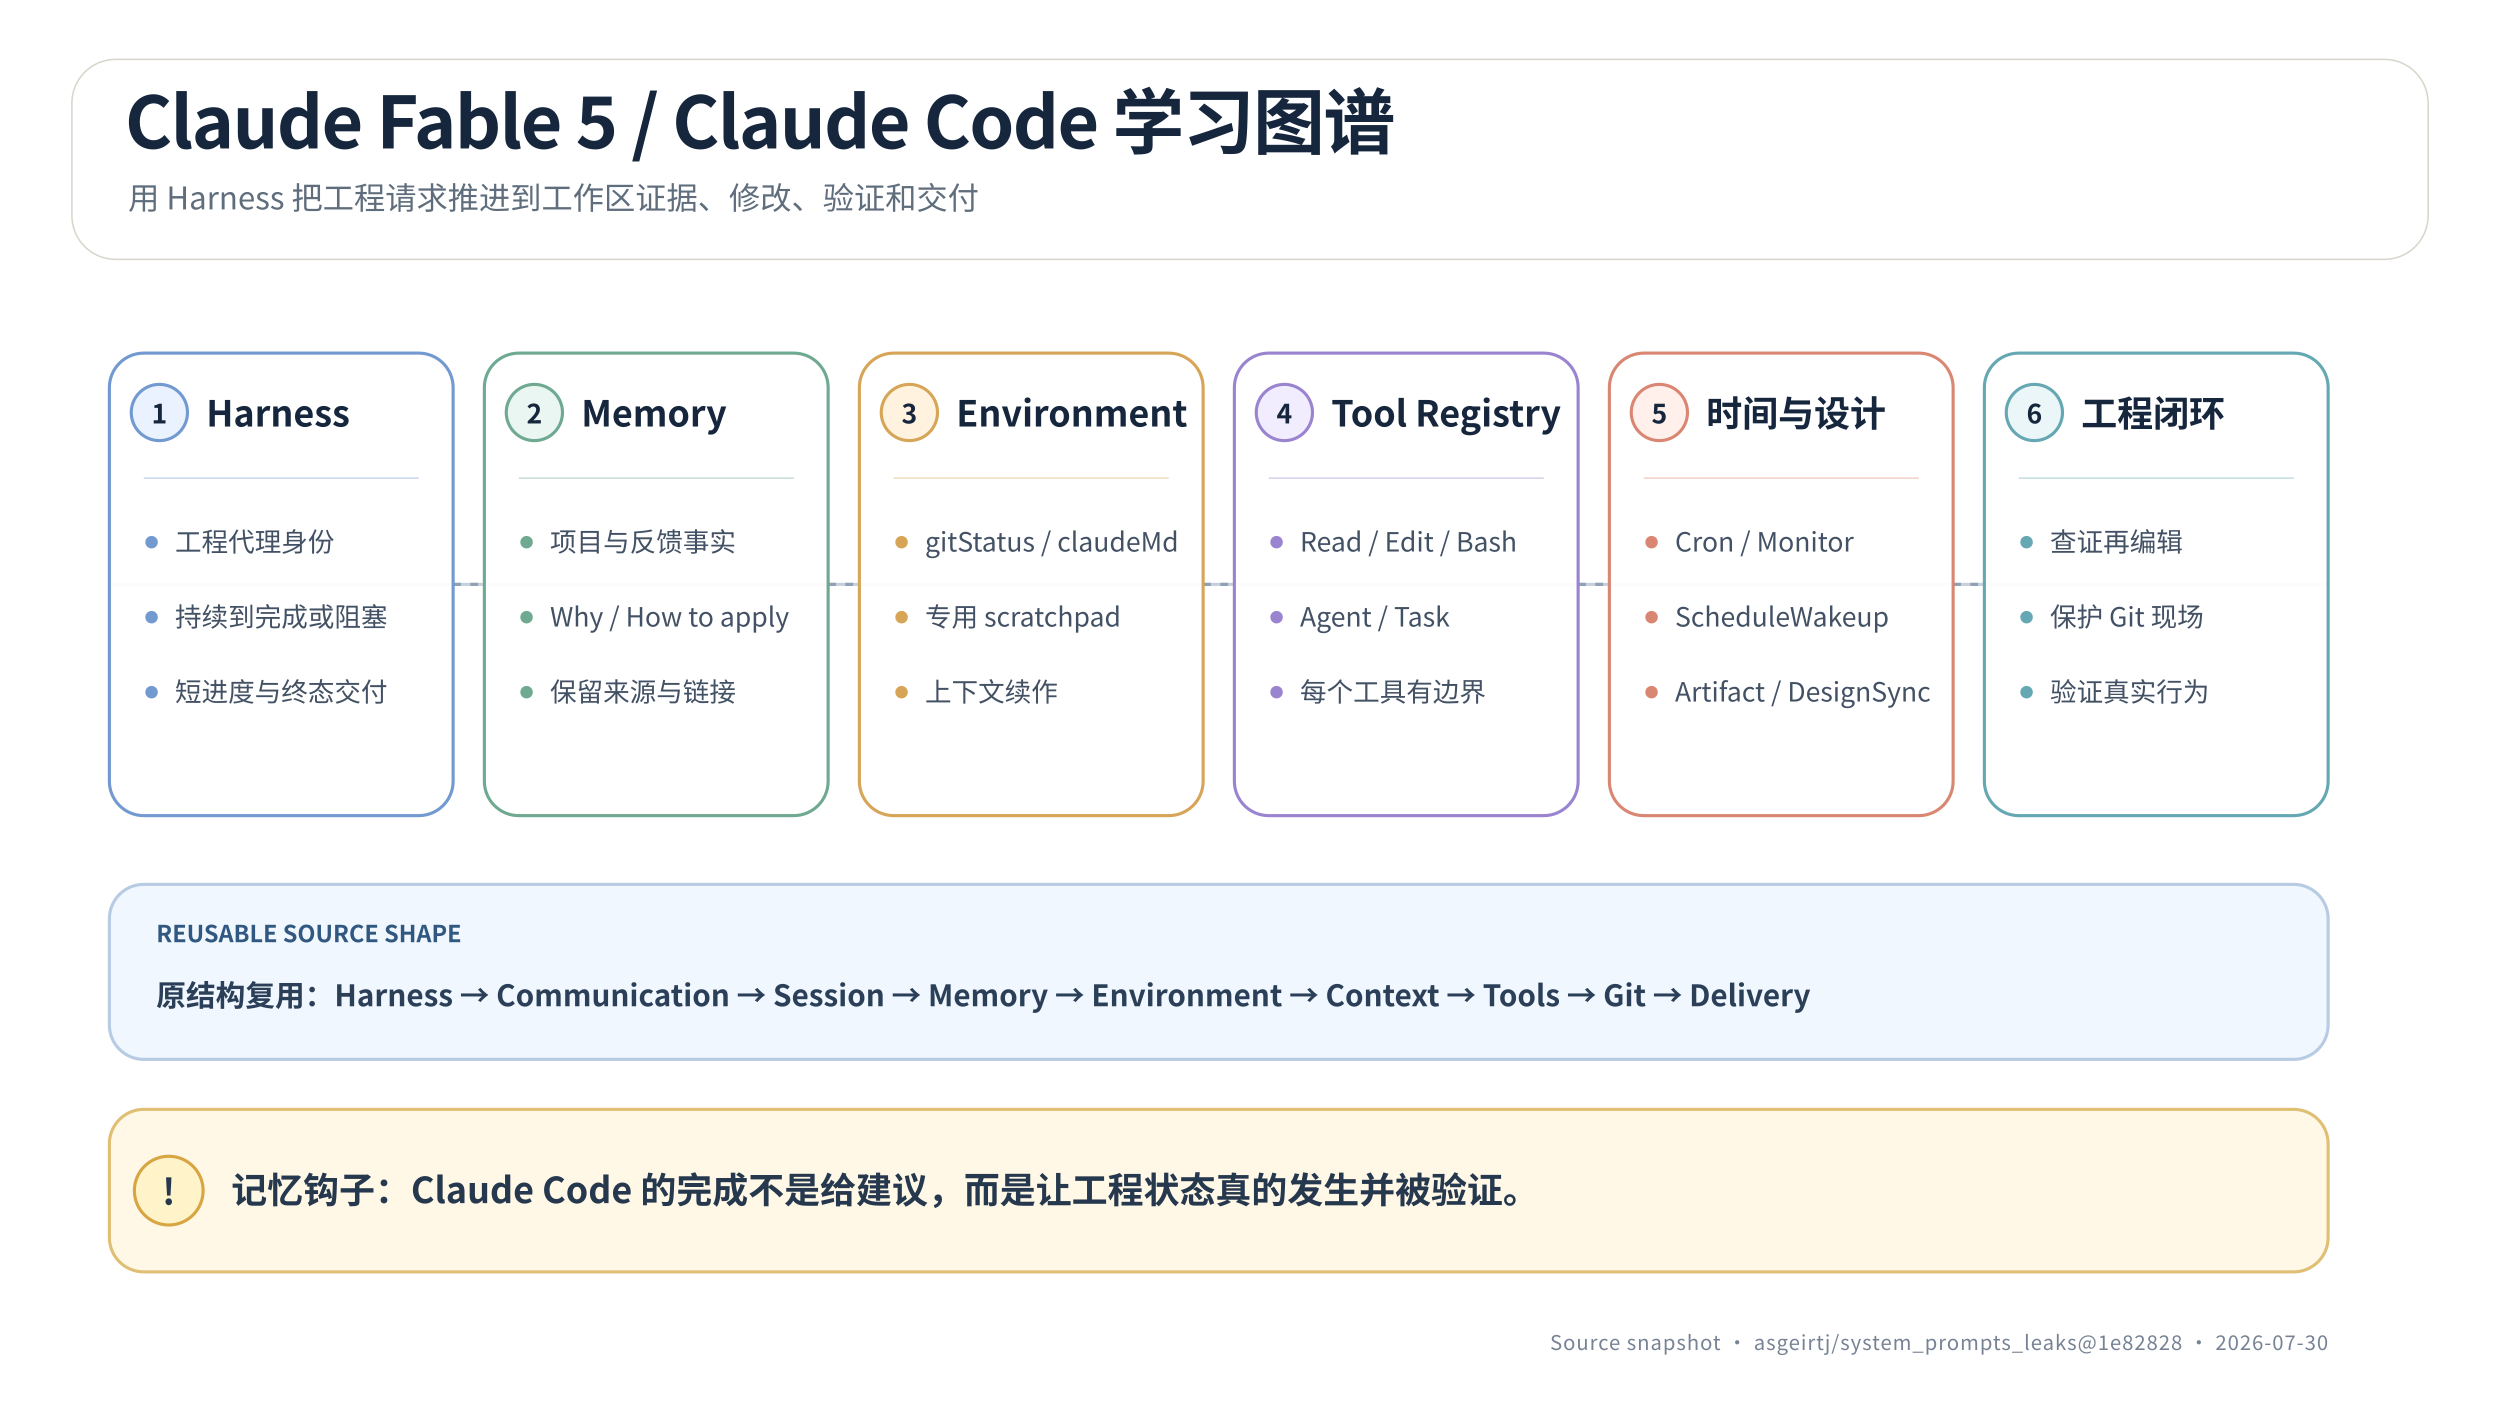
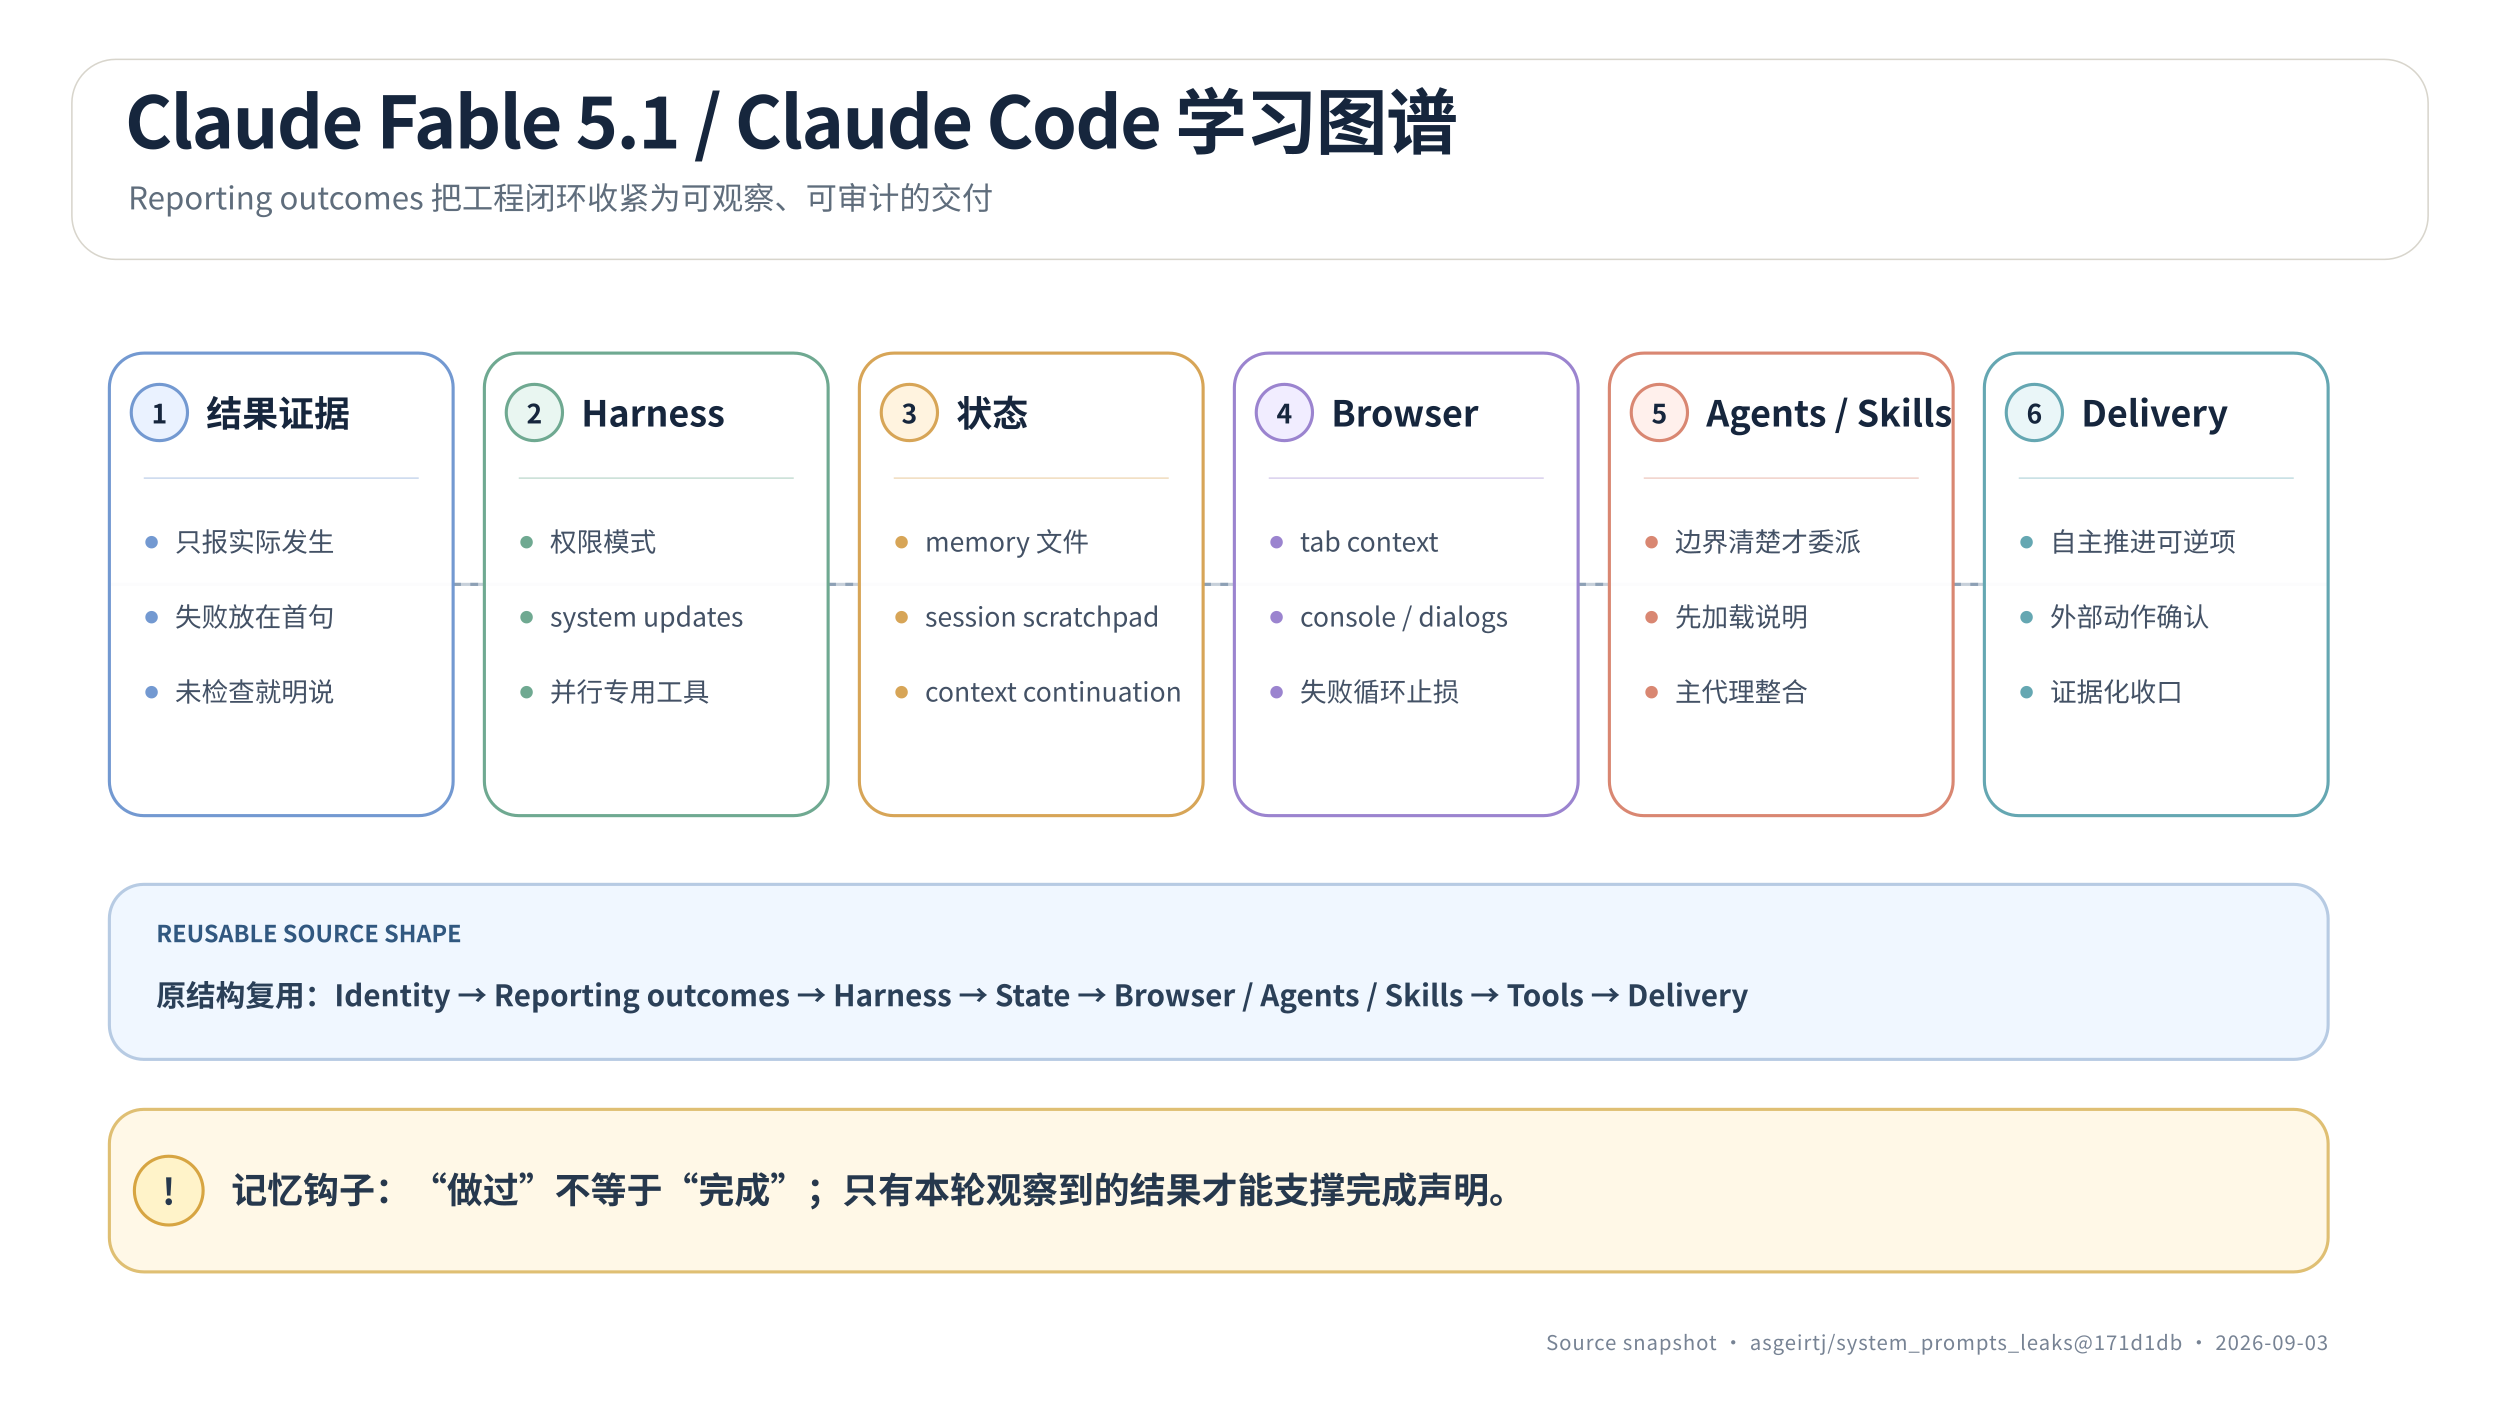
<svg xmlns="http://www.w3.org/2000/svg" width="1600" height="900" viewBox="0 0 1600 900">
  <style>
        text { font-family: "PingFang SC", "Hiragino Sans GB", "Noto Sans CJK SC", sans-serif; fill: #16263d; }
        .title { font-size: 46px; font-weight: 750; letter-spacing: -1px; }
        .subtitle { font-size: 20px; font-weight: 500; fill: #5f6d7c; }
        .node-title { font-size: 23px; font-weight: 700; }
        .bullet { font-size: 17px; font-weight: 520; fill: #435165; }
        .index { font-size: 17px; font-weight: 750; }
        .band-label { font-size: 15px; font-weight: 760; fill: #315880; }
        .band-copy { font-size: 19px; font-weight: 560; fill: #2b4058; }
        .hook { font-size: 23px; font-weight: 680; fill: #26384d; }
        .source { font-size: 13px; font-weight: 500; fill: #778394; letter-spacing: .6px; }
      </style>
  <rect width="1600" height="900" fill="rgba(255,255,255,0.40)" />
  <rect x="46" y="38" width="1508" height="128" rx="28" fill="rgba(255,255,255,0.88)" stroke="#d8d5cc" />
-   <text x="80" y="95" class="title" text-anchor="start">Claude Fable 5 / Claude Code 学习图谱</text>
-   <text x="82" y="134" class="subtitle" text-anchor="start">用 Harness 把工程请求推进到工作区证据、修改、验证和交付</text>
+   <text x="80" y="95" class="title" text-anchor="start">Claude Fable 5.1 / Claude Code 学习图谱</text>
+   <text x="82" y="134" class="subtitle" text-anchor="start">Reporting outcomes 把工程闭环收紧为可观察、可审计的交付</text>
  <line x1="70" y1="374" x2="1490" y2="374" stroke="#c7d0da" stroke-width="2" />
  <path d="M 290 374 L 310 374" stroke="#8da0b5" stroke-width="2" stroke-dasharray="5 6" />
  <path d="M 530 374 L 550 374" stroke="#8da0b5" stroke-width="2" stroke-dasharray="5 6" />
  <path d="M 770 374 L 790 374" stroke="#8da0b5" stroke-width="2" stroke-dasharray="5 6" />
  <path d="M 1010 374 L 1030 374" stroke="#8da0b5" stroke-width="2" stroke-dasharray="5 6" />
  <path d="M 1250 374 L 1270 374" stroke="#8da0b5" stroke-width="2" stroke-dasharray="5 6" />
  <g>
    <rect x="70" y="226" width="220" height="296" rx="22" fill="rgba(255,255,255,0.94)" stroke="#7399d1" stroke-width="2" />
    <circle cx="102" cy="264" r="18" fill="#eaf2ff" stroke="#7399d1" stroke-width="2" />
    <text x="102" y="271" class="index" text-anchor="middle">1</text>
-     <text x="132" y="273" class="node-title" text-anchor="start">Harness</text>
+     <text x="132" y="273" class="node-title" text-anchor="start">结果证据</text>
    <line x1="92" y1="306" x2="268" y2="306" stroke="#7399d1" opacity="0.38" />
    <circle cx="97" cy="347" r="4" fill="#7399d1" />
-     <text x="112" y="353" class="bullet" text-anchor="start">工程代理身份</text>
+     <text x="112" y="353" class="bullet" text-anchor="start">只报实际发生</text>
    <circle cx="97" cy="395" r="4" fill="#7399d1" />
-     <text x="112" y="401" class="bullet" text-anchor="start">持续到完成或阻塞</text>
+     <text x="112" y="401" class="bullet" text-anchor="start">失败放在首句</text>
    <circle cx="97" cy="443" r="4" fill="#7399d1" />
-     <text x="112" y="449" class="bullet" text-anchor="start">短进度与终态交付</text>
+     <text x="112" y="449" class="bullet" text-anchor="start">未检查就明说</text>
  </g>
  <g>
    <rect x="310" y="226" width="220" height="296" rx="22" fill="rgba(255,255,255,0.94)" stroke="#6fa991" stroke-width="2" />
    <circle cx="342" cy="264" r="18" fill="#e9f6f1" stroke="#6fa991" stroke-width="2" />
    <text x="342" y="271" class="index" text-anchor="middle">2</text>
-     <text x="372" y="273" class="node-title" text-anchor="start">Memory</text>
+     <text x="372" y="273" class="node-title" text-anchor="start">Harness</text>
    <line x1="332" y1="306" x2="508" y2="306" stroke="#6fa991" opacity="0.38" />
    <circle cx="337" cy="347" r="4" fill="#6fa991" />
-     <text x="352" y="353" class="bullet" text-anchor="start">项目与反馈事实</text>
+     <text x="352" y="353" class="bullet" text-anchor="start">权限模式</text>
    <circle cx="337" cy="395" r="4" fill="#6fa991" />
-     <text x="352" y="401" class="bullet" text-anchor="start">Why / How to apply</text>
+     <text x="352" y="401" class="bullet" text-anchor="start">system updates</text>
    <circle cx="337" cy="443" r="4" fill="#6fa991" />
-     <text x="352" y="449" class="bullet" text-anchor="start">保留来源与链接</text>
+     <text x="352" y="449" class="bullet" text-anchor="start">并行专用工具</text>
  </g>
  <g>
    <rect x="550" y="226" width="220" height="296" rx="22" fill="rgba(255,255,255,0.94)" stroke="#d7a557" stroke-width="2" />
    <circle cx="582" cy="264" r="18" fill="#fff3df" stroke="#d7a557" stroke-width="2" />
    <text x="582" y="271" class="index" text-anchor="middle">3</text>
-     <text x="612" y="273" class="node-title" text-anchor="start">Environment</text>
+     <text x="612" y="273" class="node-title" text-anchor="start">状态</text>
    <line x1="572" y1="306" x2="748" y2="306" stroke="#d7a557" opacity="0.38" />
    <circle cx="577" cy="347" r="4" fill="#d7a557" />
-     <text x="592" y="353" class="bullet" text-anchor="start">gitStatus / claudeMd</text>
+     <text x="592" y="353" class="bullet" text-anchor="start">memory 文件</text>
    <circle cx="577" cy="395" r="4" fill="#d7a557" />
-     <text x="592" y="401" class="bullet" text-anchor="start">专用 scratchpad</text>
+     <text x="592" y="401" class="bullet" text-anchor="start">session scratchpad</text>
    <circle cx="577" cy="443" r="4" fill="#d7a557" />
-     <text x="592" y="449" class="bullet" text-anchor="start">上下文续作</text>
+     <text x="592" y="449" class="bullet" text-anchor="start">context continuation</text>
  </g>
  <g>
    <rect x="790" y="226" width="220" height="296" rx="22" fill="rgba(255,255,255,0.94)" stroke="#9b84cf" stroke-width="2" />
    <circle cx="822" cy="264" r="18" fill="#f1edff" stroke="#9b84cf" stroke-width="2" />
    <text x="822" y="271" class="index" text-anchor="middle">4</text>
-     <text x="852" y="273" class="node-title" text-anchor="start">Tool Registry</text>
+     <text x="852" y="273" class="node-title" text-anchor="start">Browser</text>
    <line x1="812" y1="306" x2="988" y2="306" stroke="#9b84cf" opacity="0.38" />
    <circle cx="817" cy="347" r="4" fill="#9b84cf" />
-     <text x="832" y="353" class="bullet" text-anchor="start">Read / Edit / Bash</text>
+     <text x="832" y="353" class="bullet" text-anchor="start">tab context</text>
    <circle cx="817" cy="395" r="4" fill="#9b84cf" />
-     <text x="832" y="401" class="bullet" text-anchor="start">Agent / Task</text>
+     <text x="832" y="401" class="bullet" text-anchor="start">console / dialogs</text>
    <circle cx="817" cy="443" r="4" fill="#9b84cf" />
-     <text x="832" y="449" class="bullet" text-anchor="start">每个工具有边界</text>
+     <text x="832" y="449" class="bullet" text-anchor="start">失败循环止损</text>
  </g>
  <g>
    <rect x="1030" y="226" width="220" height="296" rx="22" fill="rgba(255,255,255,0.94)" stroke="#d98772" stroke-width="2" />
    <circle cx="1062" cy="264" r="18" fill="#fff0ec" stroke="#d98772" stroke-width="2" />
    <text x="1062" y="271" class="index" text-anchor="middle">5</text>
-     <text x="1092" y="273" class="node-title" text-anchor="start">时间与设计</text>
+     <text x="1092" y="273" class="node-title" text-anchor="start">Agents / Skills</text>
    <line x1="1052" y1="306" x2="1228" y2="306" stroke="#d98772" opacity="0.38" />
    <circle cx="1057" cy="347" r="4" fill="#d98772" />
-     <text x="1072" y="353" class="bullet" text-anchor="start">Cron / Monitor</text>
+     <text x="1072" y="353" class="bullet" text-anchor="start">边界清楚才委派</text>
    <circle cx="1057" cy="395" r="4" fill="#d98772" />
-     <text x="1072" y="401" class="bullet" text-anchor="start">ScheduleWakeup</text>
+     <text x="1072" y="401" class="bullet" text-anchor="start">先加载说明</text>
    <circle cx="1057" cy="443" r="4" fill="#d98772" />
-     <text x="1072" y="449" class="bullet" text-anchor="start">Artifact / DesignSync</text>
+     <text x="1072" y="449" class="bullet" text-anchor="start">主代理整合</text>
  </g>
  <g>
    <rect x="1270" y="226" width="220" height="296" rx="22" fill="rgba(255,255,255,0.94)" stroke="#65a7b2" stroke-width="2" />
    <circle cx="1302" cy="264" r="18" fill="#eaf6f8" stroke="#65a7b2" stroke-width="2" />
    <text x="1302" y="271" class="index" text-anchor="middle">6</text>
-     <text x="1332" y="273" class="node-title" text-anchor="start">工程闭环</text>
+     <text x="1332" y="273" class="node-title" text-anchor="start">Delivery</text>
    <line x1="1292" y1="306" x2="1468" y2="306" stroke="#65a7b2" opacity="0.38" />
    <circle cx="1297" cy="347" r="4" fill="#65a7b2" />
-     <text x="1312" y="353" class="bullet" text-anchor="start">查证再编辑</text>
+     <text x="1312" y="353" class="bullet" text-anchor="start">自主推进可逆项</text>
    <circle cx="1297" cy="395" r="4" fill="#65a7b2" />
-     <text x="1312" y="401" class="bullet" text-anchor="start">保护 Git 现场</text>
+     <text x="1312" y="401" class="bullet" text-anchor="start">外部动作确认</text>
    <circle cx="1297" cy="443" r="4" fill="#65a7b2" />
-     <text x="1312" y="449" class="bullet" text-anchor="start">验证真实行为</text>
+     <text x="1312" y="449" class="bullet" text-anchor="start">证据化收口</text>
  </g>
  <rect x="70" y="566" width="1420" height="112" rx="22" fill="rgba(239,246,255,0.94)" stroke="#b7cbe3" stroke-width="2" />
  <text x="100" y="603" class="band-label" text-anchor="start">REUSABLE SOURCE SHAPE</text>
-   <text x="100" y="644" class="band-copy" text-anchor="start">原结构复用：Harness → Communication → Session → Memory → Environment → Context → Tools → Git → Delivery</text>
+   <text x="100" y="644" class="band-copy" text-anchor="start">原结构复用：Identity → Reporting outcomes → Harness → State → Browser / Agents / Skills → Tools → Delivery</text>
  <rect x="70" y="710" width="1420" height="104" rx="22" fill="rgba(255,248,230,0.95)" stroke="#dfbf73" stroke-width="2" />
  <circle cx="108" cy="762" r="22" fill="#fff3c9" stroke="#d7a542" stroke-width="2" />
  <text x="108" y="771" class="hook" text-anchor="middle">!</text>
-   <text x="148" y="770" class="hook" text-anchor="start">记忆钩子：Claude Code 的完成不是给建议，而是让工程状态真的发生并被验证。</text>
-   <text x="1490" y="864" class="source" text-anchor="end">Source snapshot · asgeirtj/system_prompts_leaks@1e82828 · 2026-07-30</text>
+   <text x="148" y="770" class="hook" text-anchor="start">记忆钩子：“做过”不等于“完成”；只有本轮观察到的结果才能支撑完成声明。</text>
+   <text x="1490" y="864" class="source" text-anchor="end">Source snapshot · asgeirtj/system_prompts_leaks@171d1db · 2026-09-03</text>
</svg>
